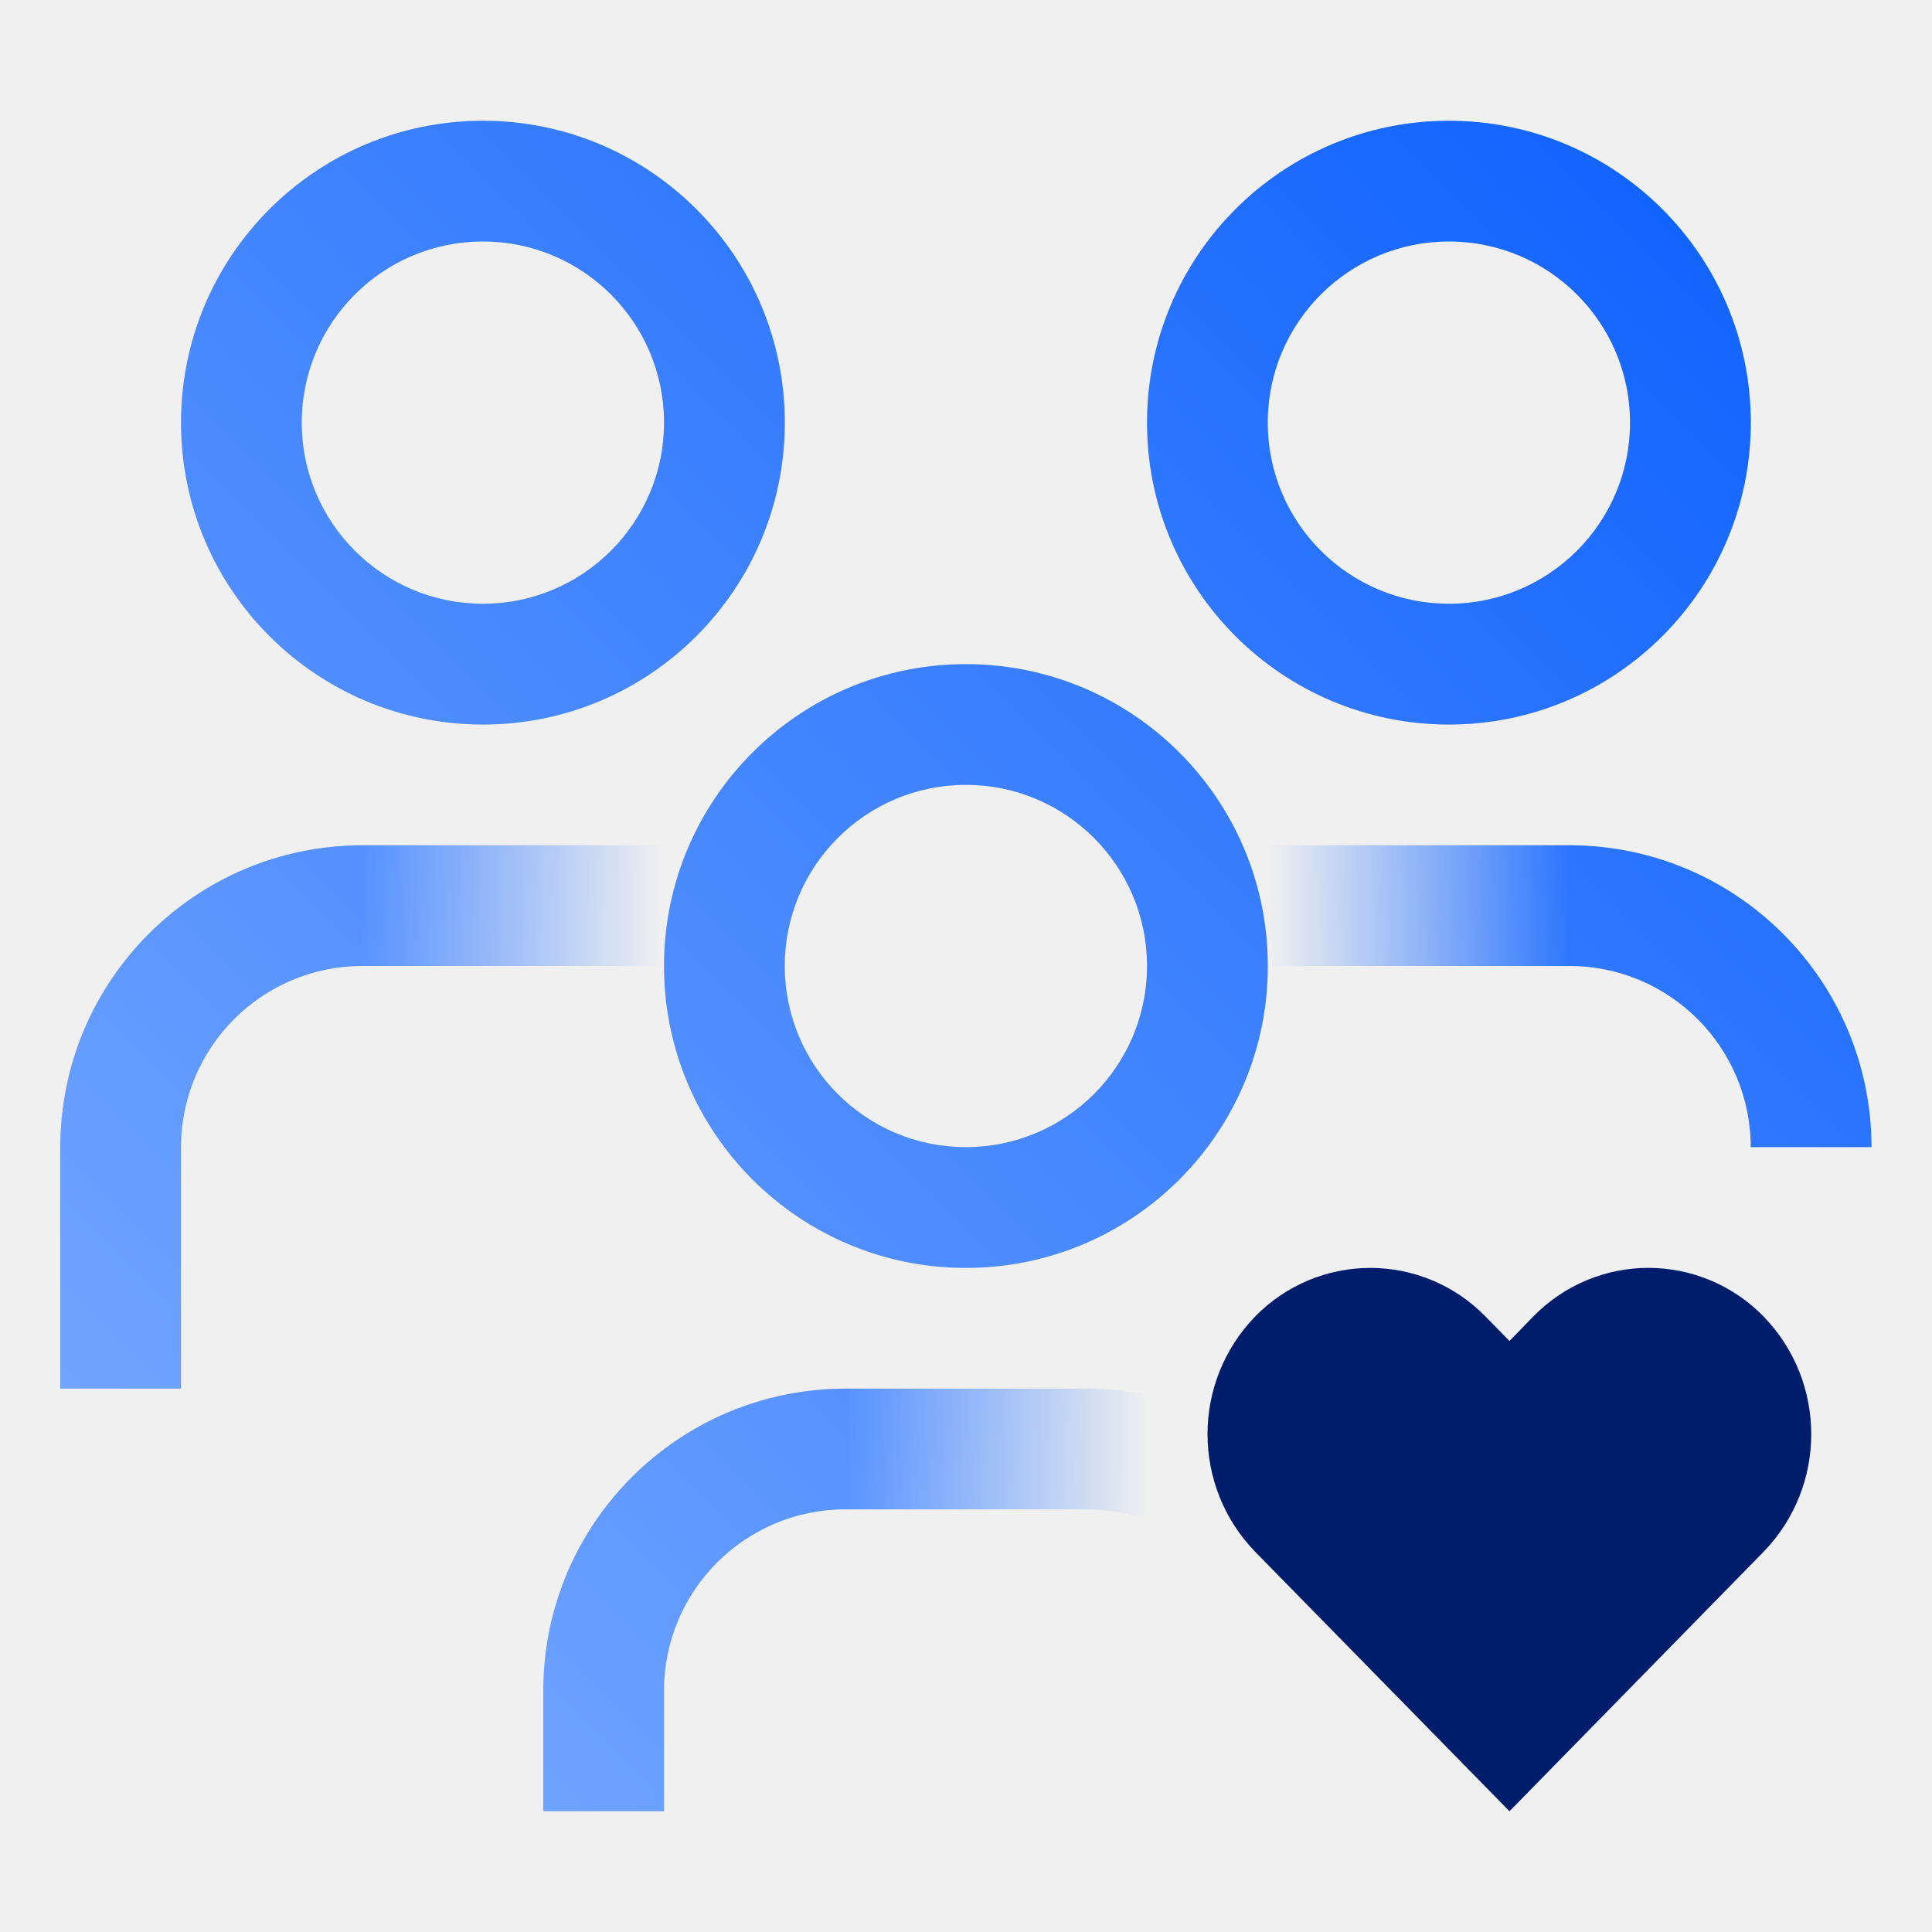
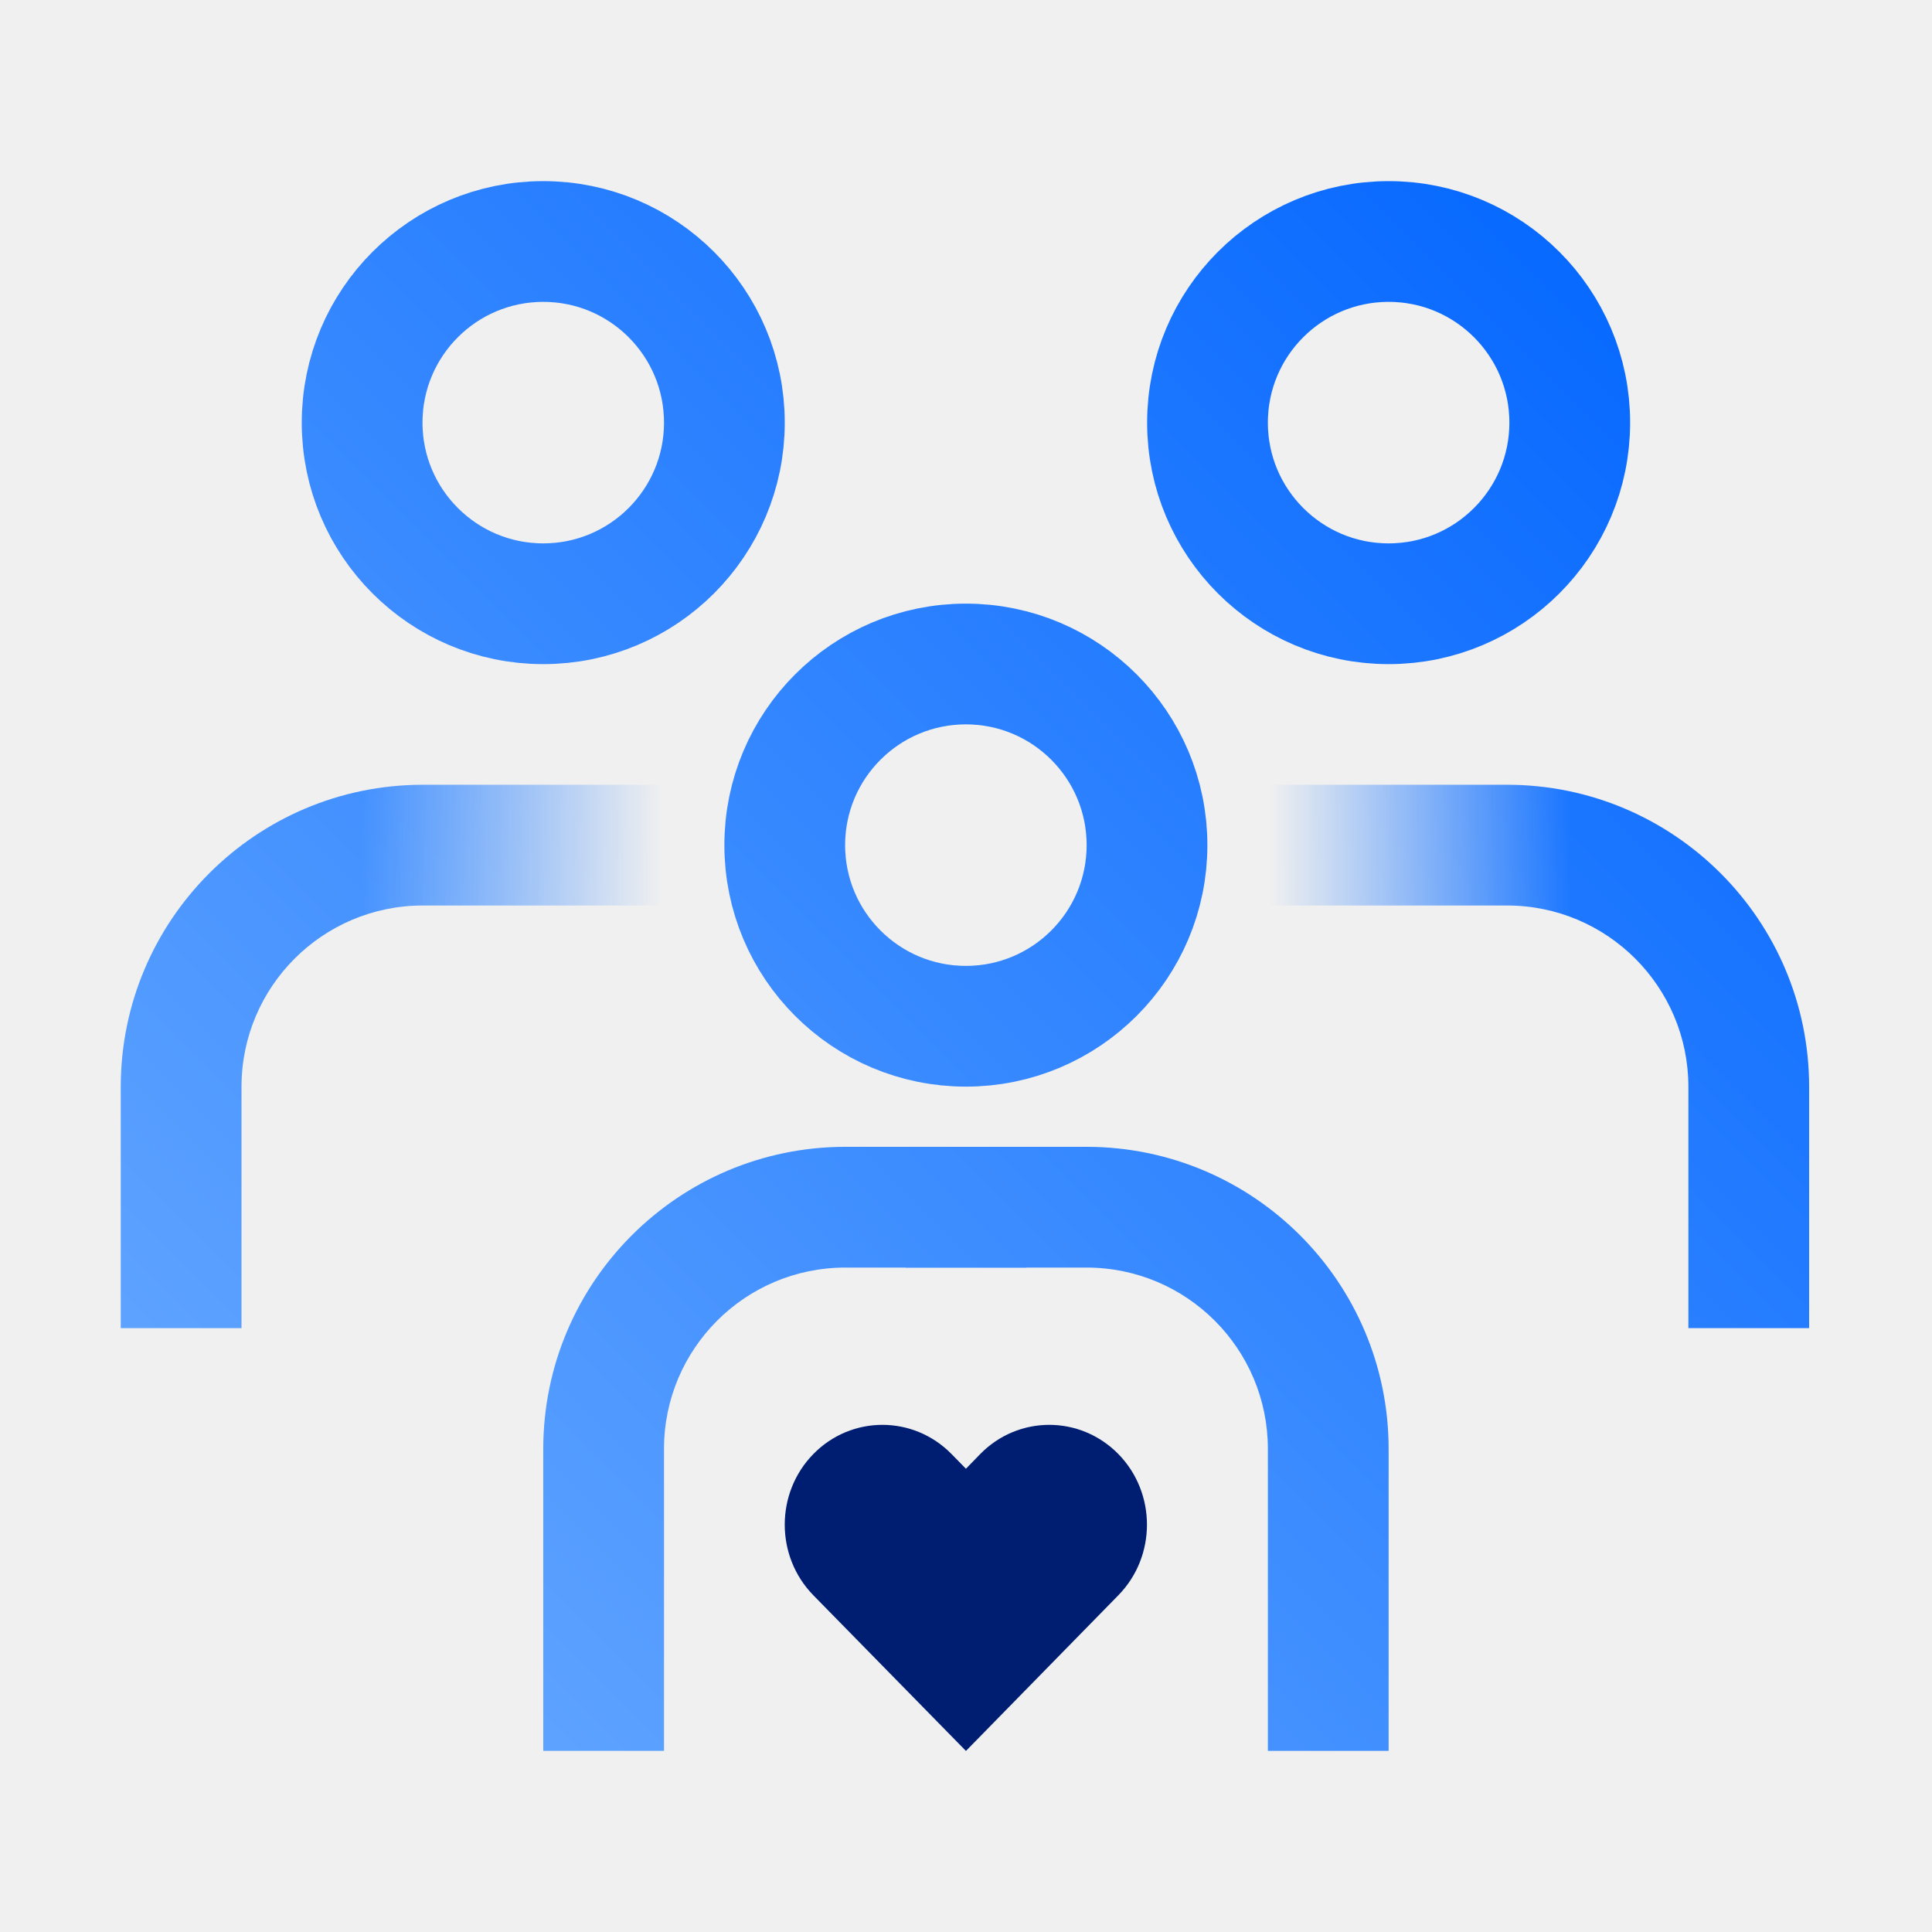
- <svg xmlns="http://www.w3.org/2000/svg" xmlns:xlink="http://www.w3.org/1999/xlink" id="SuccessFactors" viewBox="0 0 32 32">
+ <svg xmlns="http://www.w3.org/2000/svg" xmlns:xlink="http://www.w3.org/1999/xlink" id="uuid-9fa86b45-5d2d-46b5-b7ea-b0599b9417fd" data-name="Build icon here" viewBox="0 0 32 32">
  <defs>
-     <linearGradient id="yzowb84i3a" x1="-3748.5" y1="-2733.502" x2="-3748.5" y2="-2727.502" gradientTransform="translate(3757.498 2745.502)" gradientUnits="userSpaceOnUse">
-       <stop offset="0" stop-opacity="0" />
-       <stop offset=".83" />
+     <linearGradient id="uuid-57842f74-1046-43c3-bd0f-b487a3ac6de7" x1="-3747.498" y1="-2733.502" x2="-3747.498" y2="-2727.502" gradientTransform="translate(3756.495 2744.5)" gradientUnits="userSpaceOnUse">
+       <stop offset="0" stop-color="#000" stop-opacity="0" />
+       <stop offset=".83" stop-color="#000" />
    </linearGradient>
-     <linearGradient id="3vp1lus5kb" x1="-3748.5" y1="-3734.498" x2="-3748.5" y2="-3728.498" gradientTransform="matrix(1 0 0 -1 3771.498 -3716.498)" xlink:href="#yzowb84i3a" />
-     <linearGradient id="f0uja3scnc" x1="-3757.539" y1="-2725.456" x2="-3757.539" y2="-2719.456" gradientTransform="translate(3774.584 2746.495)" xlink:href="#yzowb84i3a" />
-     <linearGradient id="ewiyjmdk3e" x1="0" y1="32" x2="32" y2="0" gradientUnits="userSpaceOnUse">
-       <stop offset=".1" stop-color="#78a9ff" />
-       <stop offset=".9" stop-color="#0f62fe" />
+     <linearGradient id="uuid-15758755-1c3c-4517-8895-a2df2ddbcee6" x1="-3747.498" y1="-3050.574" x2="-3747.498" y2="-3044.574" gradientTransform="translate(3770.498 -3033.577) scale(1 -1)" xlink:href="#uuid-57842f74-1046-43c3-bd0f-b487a3ac6de7" />
+     <mask id="uuid-58527642-e31b-401b-8ed3-4424d27e5bc7" data-name="mask" x="0" y="0" width="32" height="32" maskUnits="userSpaceOnUse">
+       <g>
+         <path d="M11.812,12.998h-4.812c-2.76.003-4.997,2.24-5,5v4h2v-4c.002-1.656,1.344-2.998,3-3h4.812v-2Z" fill="#fff" />
+         <path d="M20.176,12.998h4.789c2.76.003,4.997,2.24,5,5v4h-2v-4c-.002-1.656-1.344-2.998-3-3h-4.789v-2Z" fill="#fff" />
+         <path d="M17,18.995h-3.002c-2.76.003-4.997,2.24-5,5v5.005h2v-5.005c.002-1.656,1.344-2.998,3-3h3.002v-2Z" fill="#fff" />
+         <path d="M15,18.995h3c2.76.003,4.997,2.24,5,5v5.005h-2v-5.005c-.002-1.656-1.344-2.998-3-3h-3v-2Z" fill="#fff" />
+         <rect x="6.998" y="10.998" width="4" height="6" transform="translate(-5 22.995) rotate(-90)" fill="url(#uuid-57842f74-1046-43c3-bd0f-b487a3ac6de7)" />
+         <rect x="21" y="10.998" width="4" height="6" transform="translate(9.002 36.998) rotate(-90)" fill="url(#uuid-15758755-1c3c-4517-8895-a2df2ddbcee6)" />
+         <circle cx="8.998" cy="7" r="3" fill="none" stroke="#fff" stroke-miterlimit="10" stroke-width="2" />
+         <circle cx="23" cy="7" r="3" fill="none" stroke="#fff" stroke-miterlimit="10" stroke-width="2" />
+         <circle cx="15.998" cy="13.998" r="3" fill="none" stroke="#fff" stroke-miterlimit="10" stroke-width="2" />
+       </g>
+     </mask>
+     <linearGradient id="uuid-371138e2-a5d5-44fe-81b9-4d2514146966" x1="0" y1="32" x2="32" y2="0" gradientUnits="userSpaceOnUse">
+       <stop offset=".1" stop-color="#69aaff" />
+       <stop offset=".9" stop-color="#0064ff" />
    </linearGradient>
-     <mask id="g3szpy9udd" x="0" y="0" width="32" height="32" maskUnits="userSpaceOnUse">
-       <path d="M23.998 4a3 3 0 1 1 0 6 3 3 0 0 1 0-6m0-2a5 5 0 1 0 .001 10.001A5 5 0 0 0 23.998 2zM7.998 4a3 3 0 1 1 0 6 3 3 0 0 1 0-6m0-2a5 5 0 1 0 .001 10.001A5 5 0 0 0 7.998 2zM11.998 14h-6a5.006 5.006 0 0 0-5 5v4h2v-4a3.004 3.004 0 0 1 3-3h6v-2zM25.998 14h-6v2h6a3.004 3.004 0 0 1 3 3h2a5.006 5.006 0 0 0-5-5z" style="fill:#fff" />
-       <path transform="rotate(-90 8.998 15)" style="fill:url(#yzowb84i3a)" d="M6.998 12h4v6h-4z" />
-       <path transform="rotate(-90 22.998 15)" style="fill:url(#3vp1lus5kb)" d="M20.998 12h4v6h-4z" />
-       <path d="M22.998 30h-2v-2a3.004 3.004 0 0 0-3-3h-4a3.004 3.004 0 0 0-3 3v2h-2v-2a5.006 5.006 0 0 1 5-5h4a5.006 5.006 0 0 1 5 5v2zM15.998 13a3 3 0 1 1 0 6 3 3 0 0 1 0-6m0-2a5 5 0 1 0 .001 10.001A5 5 0 0 0 15.998 11z" style="fill:#fff" />
-       <path transform="rotate(-90 17.045 24.04)" style="fill:url(#f0uja3scnc)" d="M15.044 21.039h4v6h-4z" />
-       <path transform="rotate(-90 21.67 26.495)" d="M17.17 24.558h9v3.874h-9z" />
-     </mask>
  </defs>
-   <g style="mask:url(#g3szpy9udd)">
-     <path style="fill:url(#ewiyjmdk3e)" d="M0 0h32v32H0z" />
+   <g mask="url(#uuid-58527642-e31b-401b-8ed3-4424d27e5bc7)">
+     <rect width="32" height="32" fill="url(#uuid-371138e2-a5d5-44fe-81b9-4d2514146966)" />
  </g>
-   <path d="M27.303 21c-.691 0-1.382.269-1.908.806l-.393.405-.397-.405a2.663 2.663 0 0 0-3.816 0 2.8 2.8 0 0 0 0 3.896L25.002 30l4.209-4.298a2.8 2.8 0 0 0 0-3.896A2.663 2.663 0 0 0 27.303 21z" style="fill:#001d6c" />
+   <path d="M17.38,23.6c-.415,0-.829.161-1.145.484l-.236.243-.238-.243c-.316-.322-.73-.484-1.145-.484s-.829.161-1.145.484c-.631.645-.631,1.693,0,2.338l2.528,2.579,2.525-2.579c.631-.645.631-1.693,0-2.338-.316-.322-.73-.484-1.145-.484h0Z" fill="#001e71" />
</svg>
